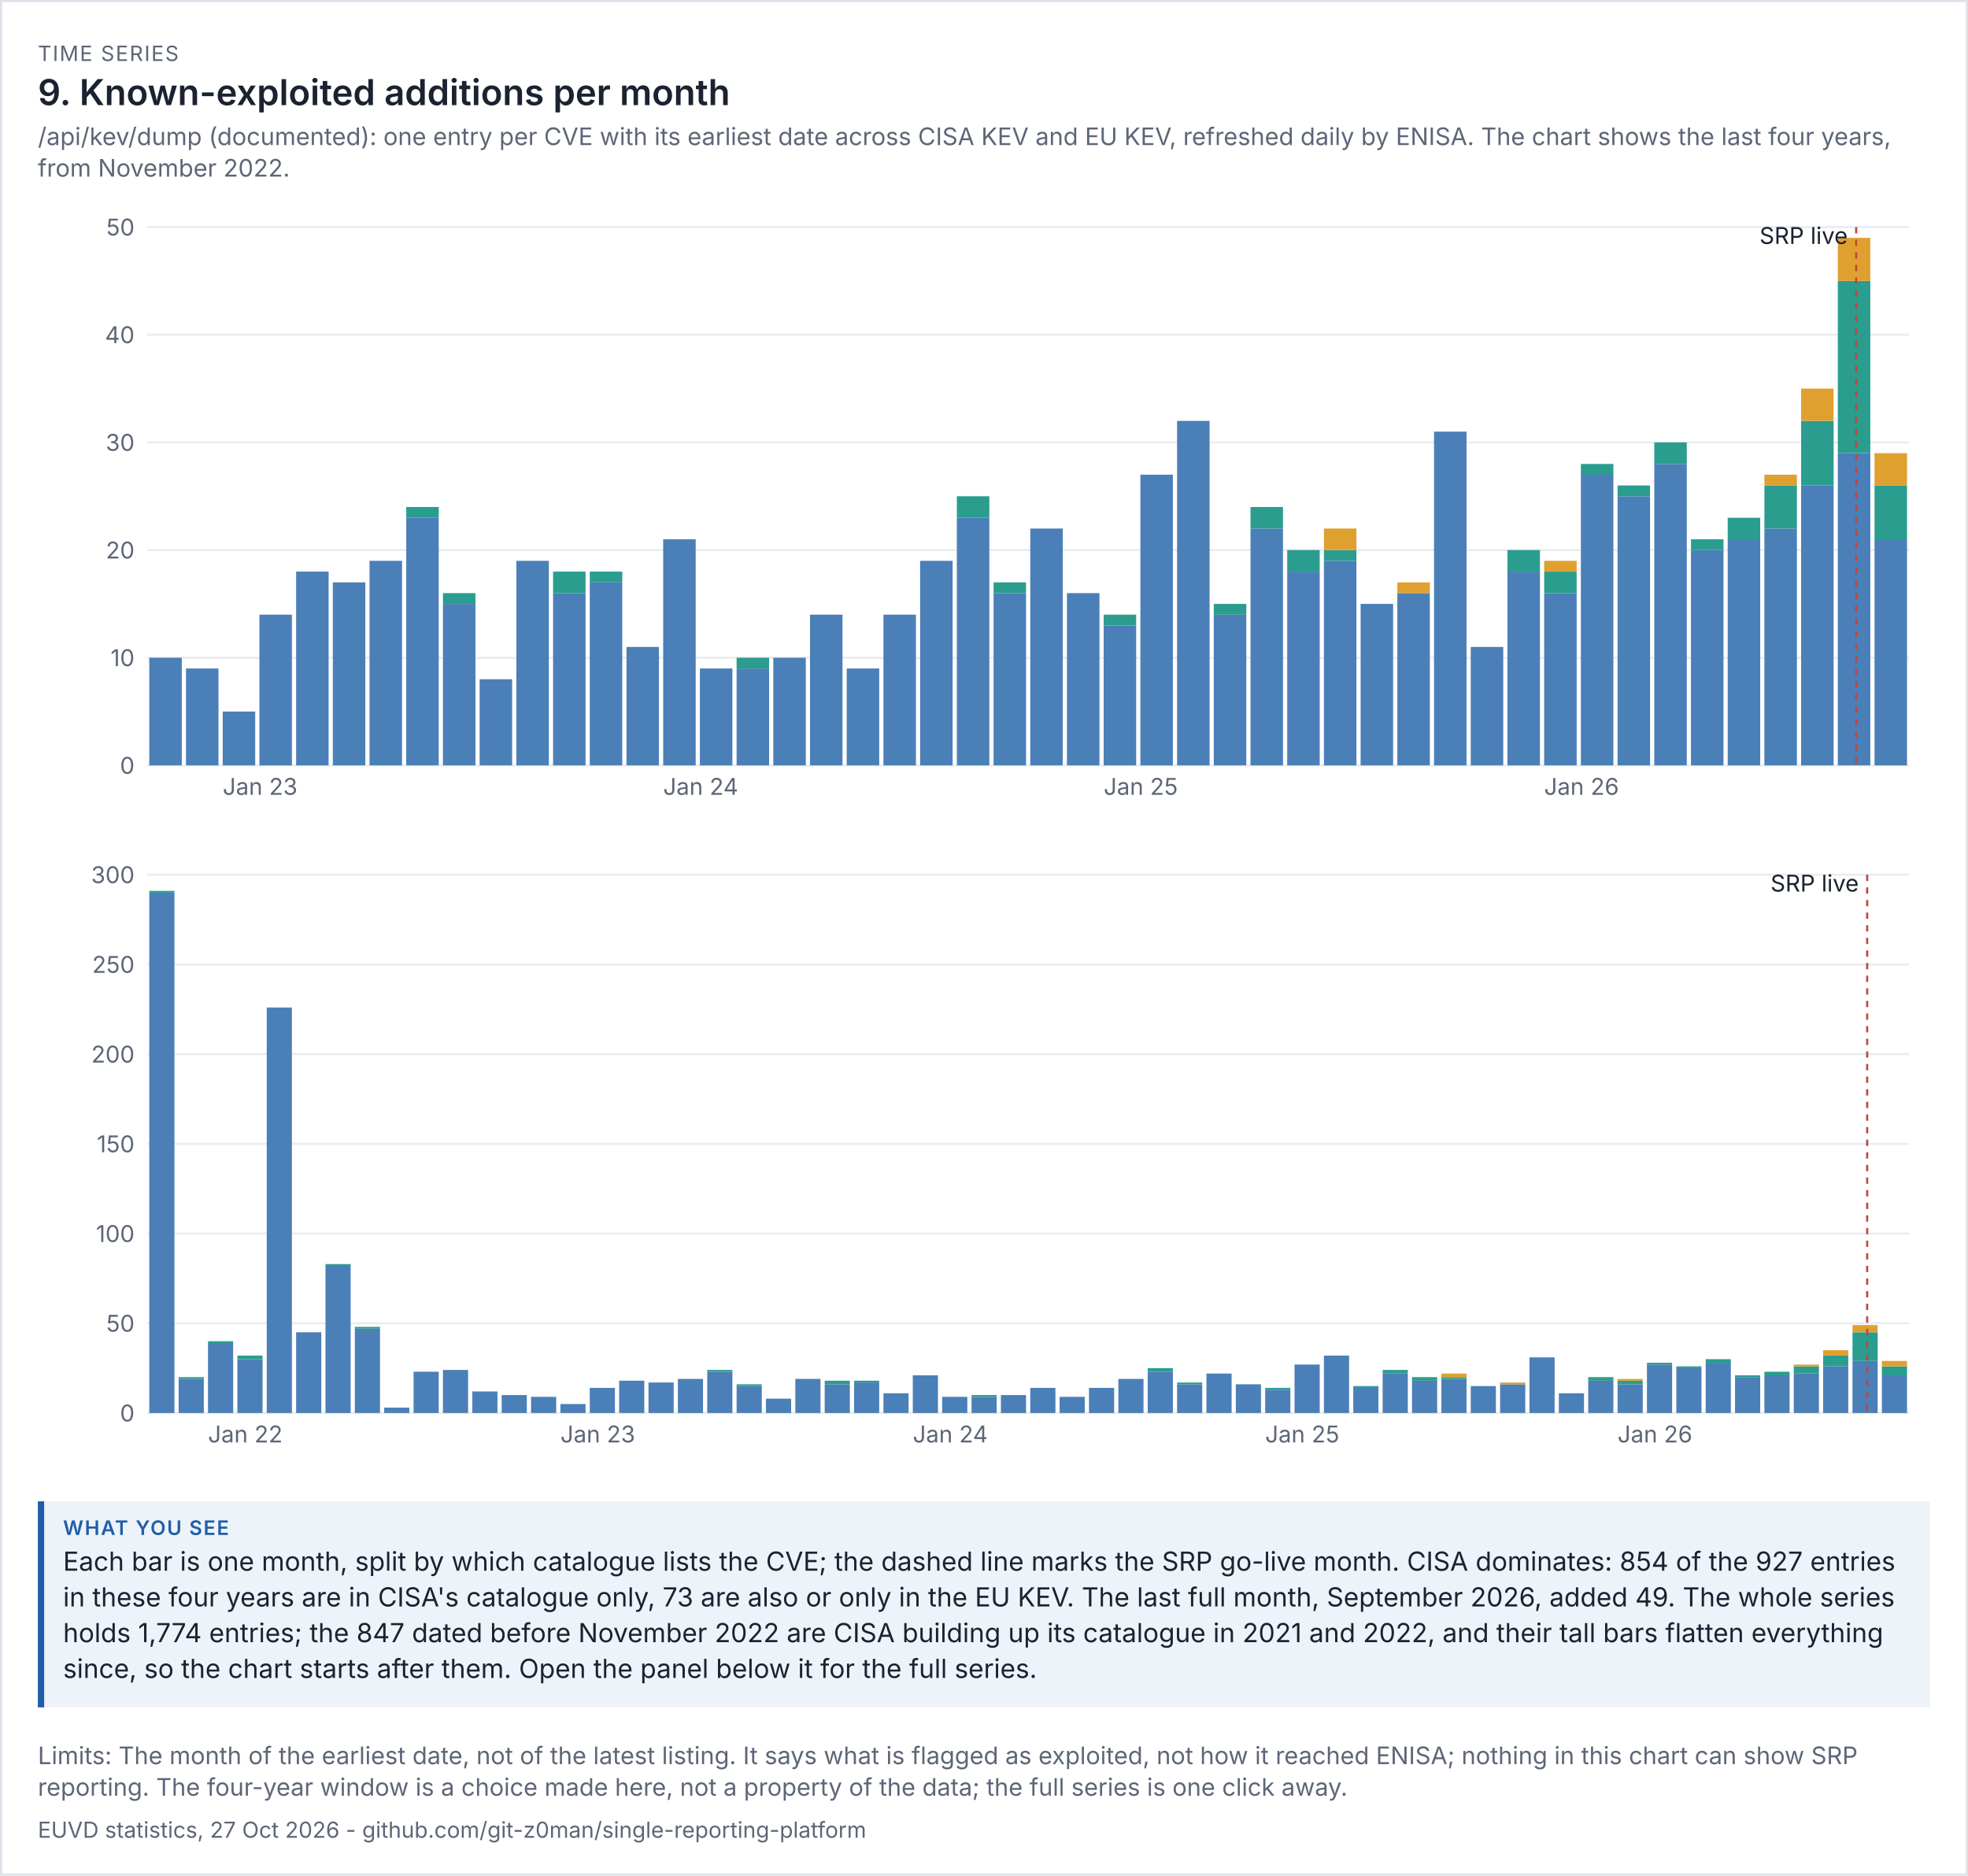
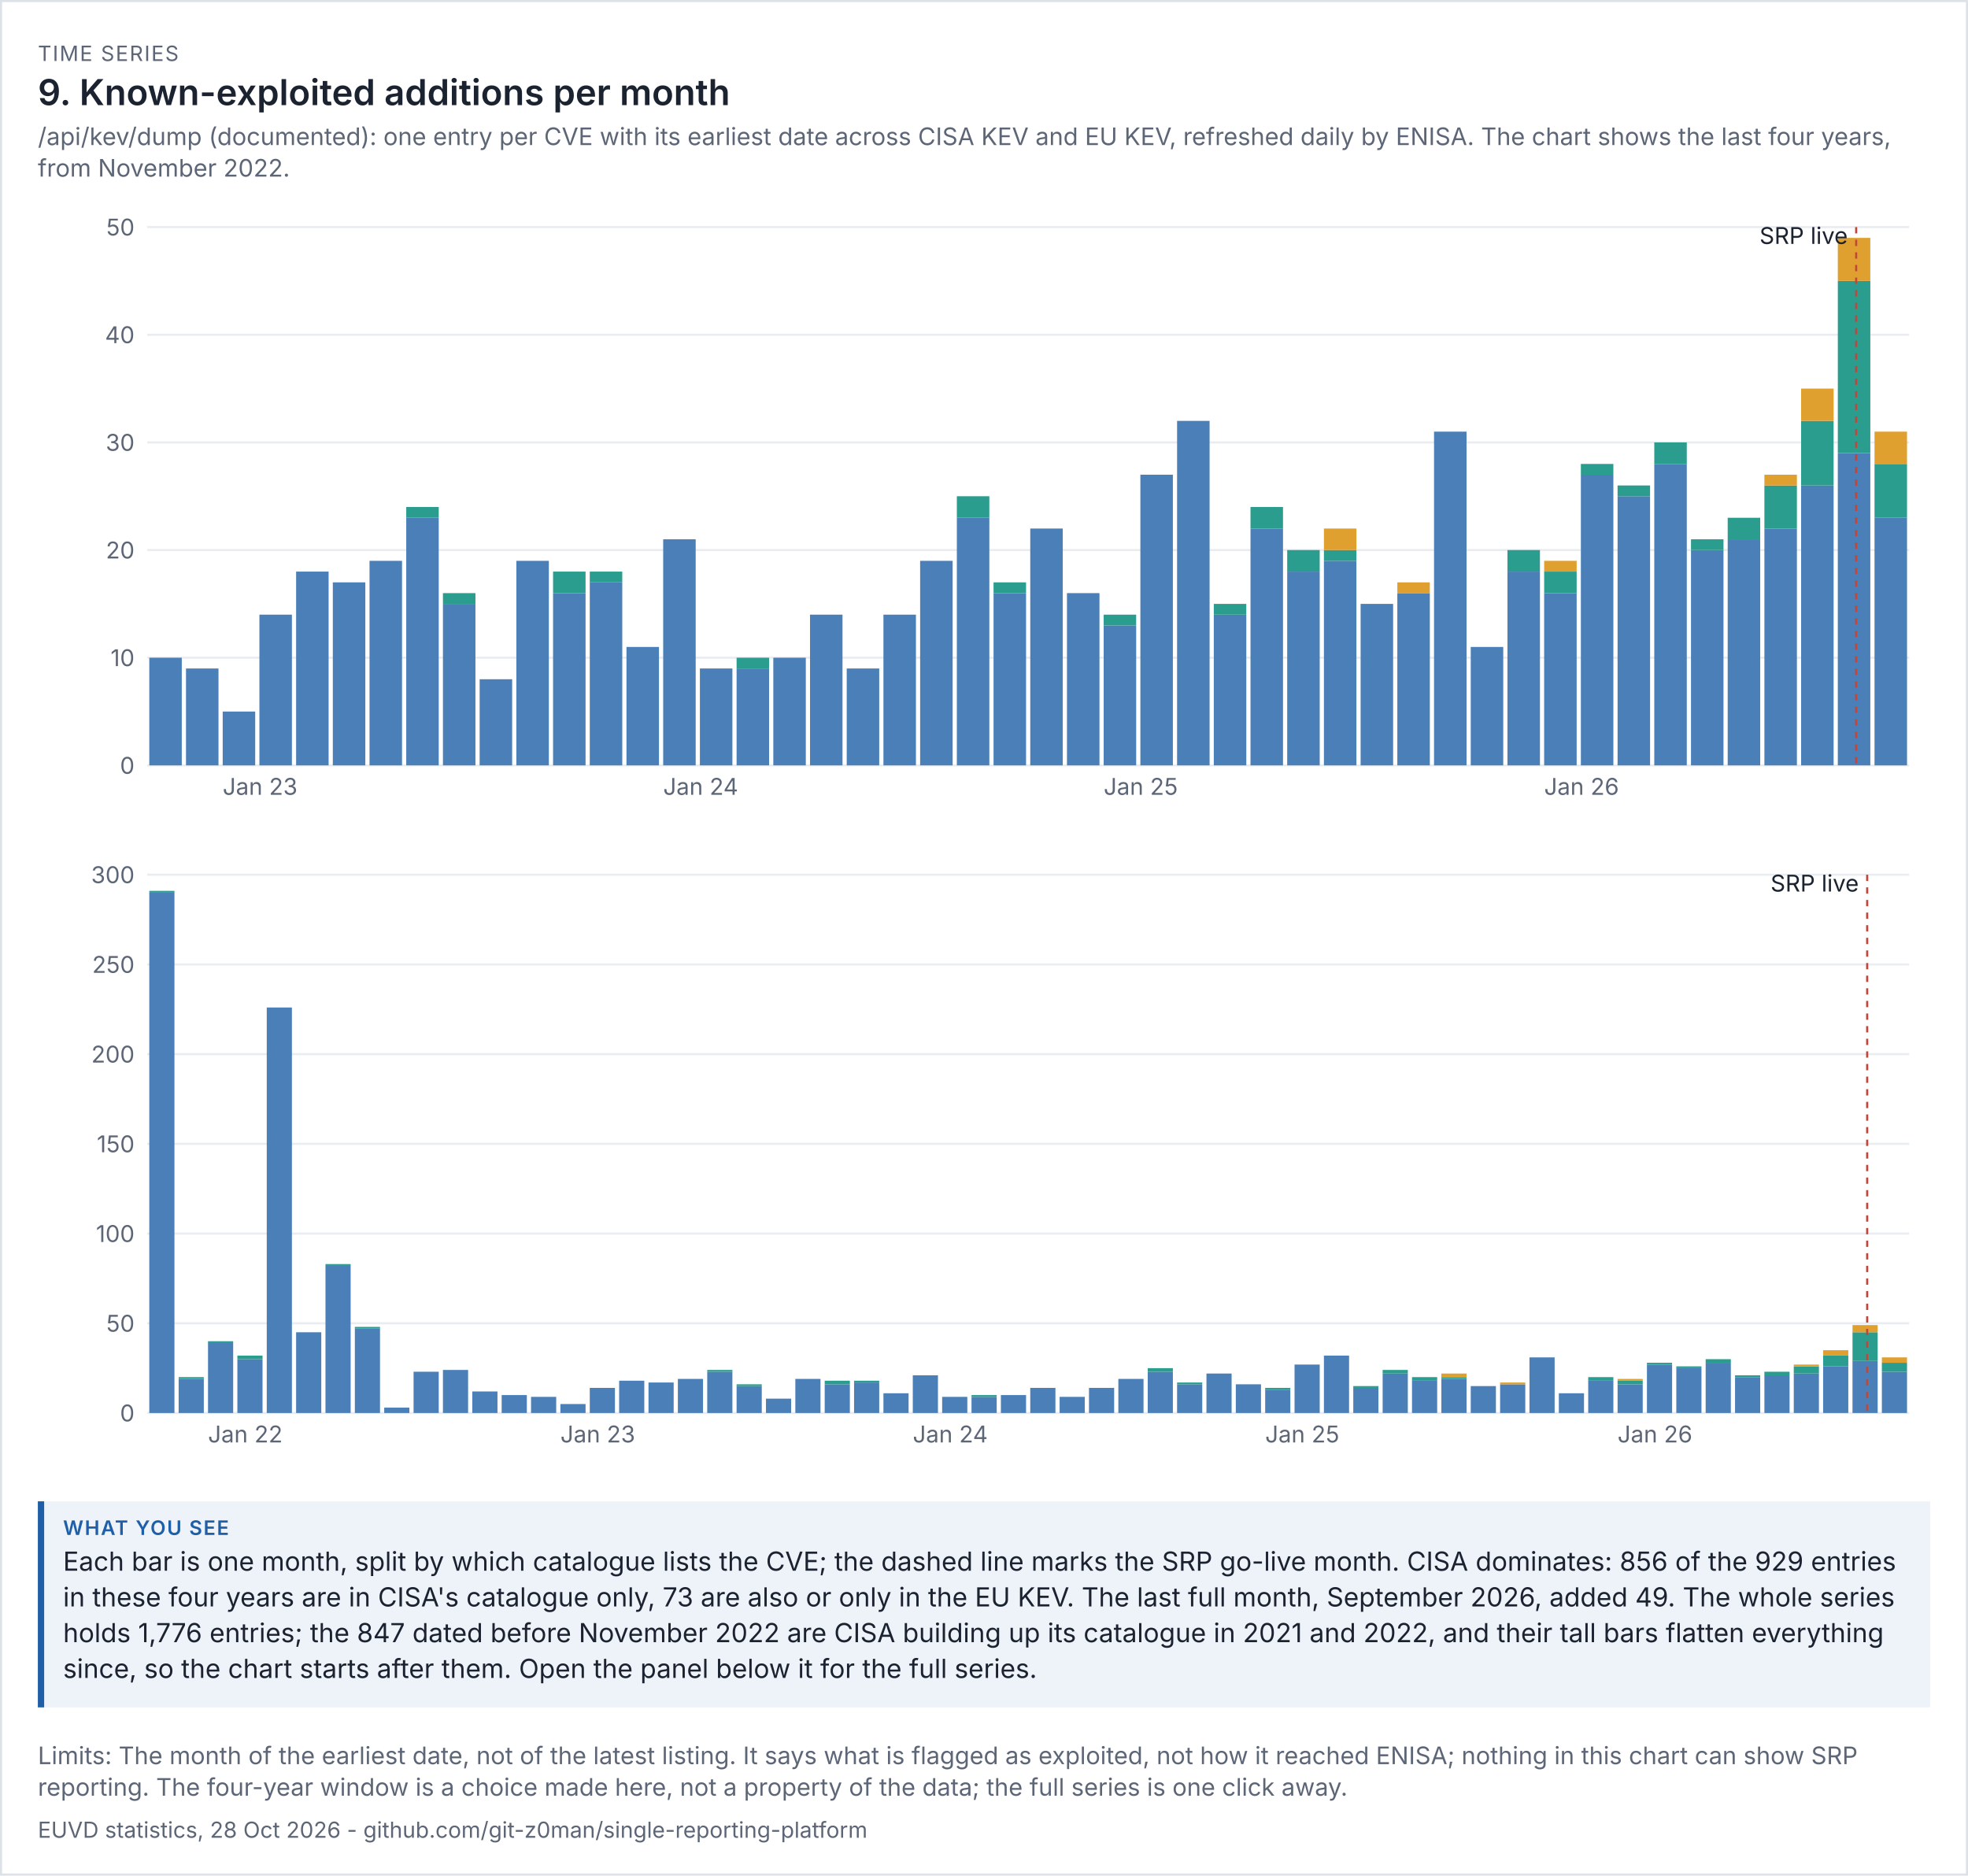
<svg xmlns="http://www.w3.org/2000/svg" viewBox="0 0 936 892" width="936" height="892" font-family="system-ui,-apple-system,'Segoe UI',sans-serif">
  <rect width="100%" height="100%" fill="#ffffff" />
  <rect x="0.5" y="0.5" width="935" height="891" fill="none" stroke="#dde1e8" />
  <text x="18" y="29" font-size="10" letter-spacing="0.6" fill="#5d6677">TIME SERIES</text>
  <text x="18" y="50" font-size="17" fill="#1b2230" font-weight="600">9. Known-exploited additions per month</text>
  <text x="18" y="69" font-size="11.5" fill="#5d6677">/api/kev/dump (documented): one entry per CVE with its earliest date across CISA KEV and EU KEV, refreshed daily by ENISA. The chart shows the last four years,</text>
  <text x="18" y="84" font-size="11.5" fill="#5d6677">from November 2022.</text>
  <g transform="translate(18,94) scale(1)" font-size="11">
    <svg viewBox="0 0 900 300" role="img" width="900" height="300">
      <g>
        <line x1="52" x2="890" y1="270" y2="270" stroke="rgb(233, 236, 241)" />
        <text x="46" y="274" text-anchor="end" fill="rgb(93, 102, 119)">0</text>
        <line x1="52" x2="890" y1="218.8" y2="218.8" stroke="rgb(233, 236, 241)" />
        <text x="46" y="222.8" text-anchor="end" fill="rgb(93, 102, 119)">10</text>
        <line x1="52" x2="890" y1="167.6" y2="167.6" stroke="rgb(233, 236, 241)" />
        <text x="46" y="171.6" text-anchor="end" fill="rgb(93, 102, 119)">20</text>
        <line x1="52" x2="890" y1="116.4" y2="116.4" stroke="rgb(233, 236, 241)" />
        <text x="46" y="120.4" text-anchor="end" fill="rgb(93, 102, 119)">30</text>
        <line x1="52" x2="890" y1="65.2" y2="65.2" stroke="rgb(233, 236, 241)" />
        <text x="46" y="69.2" text-anchor="end" fill="rgb(93, 102, 119)">40</text>
        <line x1="52" x2="890" y1="14" y2="14" stroke="rgb(233, 236, 241)" />
        <text x="46" y="18" text-anchor="end" fill="rgb(93, 102, 119)">50</text>
        <rect x="53" y="218.8" width="15.458" height="51.2" fill="rgb(75, 127, 184)" />
        <rect x="70.458" y="223.92" width="15.458" height="46.08" fill="rgb(75, 127, 184)" />
        <rect x="87.917" y="244.4" width="15.458" height="25.6" fill="rgb(75, 127, 184)" />
        <text x="87.917" y="284" fill="rgb(93, 102, 119)">Jan 23</text>
        <rect x="105.375" y="198.32" width="15.458" height="71.68" fill="rgb(75, 127, 184)" />
        <rect x="122.833" y="177.84" width="15.458" height="92.16" fill="rgb(75, 127, 184)" />
        <rect x="140.292" y="182.96" width="15.458" height="87.04" fill="rgb(75, 127, 184)" />
        <rect x="157.75" y="172.72" width="15.458" height="97.28" fill="rgb(75, 127, 184)" />
        <rect x="175.208" y="152.24" width="15.458" height="117.76" fill="rgb(75, 127, 184)" />
        <rect x="175.208" y="147.12" width="15.458" height="5.12" fill="rgb(42, 157, 143)" />
        <rect x="192.667" y="193.2" width="15.458" height="76.8" fill="rgb(75, 127, 184)" />
        <rect x="192.667" y="188.08" width="15.458" height="5.12" fill="rgb(42, 157, 143)" />
        <rect x="210.125" y="229.04" width="15.458" height="40.96" fill="rgb(75, 127, 184)" />
        <rect x="227.583" y="172.72" width="15.458" height="97.28" fill="rgb(75, 127, 184)" />
        <rect x="245.042" y="188.08" width="15.458" height="81.92" fill="rgb(75, 127, 184)" />
        <rect x="245.042" y="177.84" width="15.458" height="10.24" fill="rgb(42, 157, 143)" />
        <rect x="262.5" y="182.96" width="15.458" height="87.04" fill="rgb(75, 127, 184)" />
        <rect x="262.5" y="177.84" width="15.458" height="5.12" fill="rgb(42, 157, 143)" />
        <rect x="279.958" y="213.68" width="15.458" height="56.32" fill="rgb(75, 127, 184)" />
        <rect x="297.417" y="162.48" width="15.458" height="107.52" fill="rgb(75, 127, 184)" />
        <text x="297.417" y="284" fill="rgb(93, 102, 119)">Jan 24</text>
        <rect x="314.875" y="223.92" width="15.458" height="46.08" fill="rgb(75, 127, 184)" />
        <rect x="332.333" y="223.92" width="15.458" height="46.08" fill="rgb(75, 127, 184)" />
        <rect x="332.333" y="218.8" width="15.458" height="5.12" fill="rgb(42, 157, 143)" />
        <rect x="349.792" y="218.8" width="15.458" height="51.2" fill="rgb(75, 127, 184)" />
        <rect x="367.25" y="198.32" width="15.458" height="71.68" fill="rgb(75, 127, 184)" />
        <rect x="384.708" y="223.92" width="15.458" height="46.08" fill="rgb(75, 127, 184)" />
        <rect x="402.167" y="198.32" width="15.458" height="71.68" fill="rgb(75, 127, 184)" />
        <rect x="419.625" y="172.72" width="15.458" height="97.28" fill="rgb(75, 127, 184)" />
        <rect x="437.083" y="152.24" width="15.458" height="117.76" fill="rgb(75, 127, 184)" />
        <rect x="437.083" y="142" width="15.458" height="10.24" fill="rgb(42, 157, 143)" />
        <rect x="454.542" y="188.08" width="15.458" height="81.92" fill="rgb(75, 127, 184)" />
        <rect x="454.542" y="182.96" width="15.458" height="5.12" fill="rgb(42, 157, 143)" />
        <rect x="472" y="157.36" width="15.458" height="112.64" fill="rgb(75, 127, 184)" />
        <rect x="489.458" y="188.08" width="15.458" height="81.92" fill="rgb(75, 127, 184)" />
        <rect x="506.917" y="203.44" width="15.458" height="66.56" fill="rgb(75, 127, 184)" />
        <rect x="506.917" y="198.32" width="15.458" height="5.12" fill="rgb(42, 157, 143)" />
        <text x="506.917" y="284" fill="rgb(93, 102, 119)">Jan 25</text>
        <rect x="524.375" y="131.76" width="15.458" height="138.24" fill="rgb(75, 127, 184)" />
        <rect x="541.833" y="106.16" width="15.458" height="163.84" fill="rgb(75, 127, 184)" />
        <rect x="559.292" y="198.32" width="15.458" height="71.68" fill="rgb(75, 127, 184)" />
        <rect x="559.292" y="193.2" width="15.458" height="5.12" fill="rgb(42, 157, 143)" />
        <rect x="576.75" y="157.36" width="15.458" height="112.64" fill="rgb(75, 127, 184)" />
        <rect x="576.75" y="147.12" width="15.458" height="10.24" fill="rgb(42, 157, 143)" />
        <rect x="594.208" y="177.84" width="15.458" height="92.16" fill="rgb(75, 127, 184)" />
        <rect x="594.208" y="167.6" width="15.458" height="10.24" fill="rgb(42, 157, 143)" />
        <rect x="611.667" y="172.72" width="15.458" height="97.28" fill="rgb(75, 127, 184)" />
        <rect x="611.667" y="167.6" width="15.458" height="5.12" fill="rgb(42, 157, 143)" />
        <rect x="611.667" y="157.36" width="15.458" height="10.24" fill="rgb(224, 160, 48)" />
        <rect x="629.125" y="193.2" width="15.458" height="76.8" fill="rgb(75, 127, 184)" />
        <rect x="646.583" y="188.08" width="15.458" height="81.92" fill="rgb(75, 127, 184)" />
        <rect x="646.583" y="182.96" width="15.458" height="5.12" fill="rgb(224, 160, 48)" />
        <rect x="664.042" y="111.28" width="15.458" height="158.72" fill="rgb(75, 127, 184)" />
        <rect x="681.5" y="213.68" width="15.458" height="56.32" fill="rgb(75, 127, 184)" />
        <rect x="698.958" y="177.84" width="15.458" height="92.16" fill="rgb(75, 127, 184)" />
        <rect x="698.958" y="167.6" width="15.458" height="10.24" fill="rgb(42, 157, 143)" />
        <rect x="716.417" y="188.08" width="15.458" height="81.92" fill="rgb(75, 127, 184)" />
        <rect x="716.417" y="177.84" width="15.458" height="10.24" fill="rgb(42, 157, 143)" />
        <rect x="716.417" y="172.72" width="15.458" height="5.12" fill="rgb(224, 160, 48)" />
        <text x="716.417" y="284" fill="rgb(93, 102, 119)">Jan 26</text>
        <rect x="733.875" y="131.76" width="15.458" height="138.24" fill="rgb(75, 127, 184)" />
        <rect x="733.875" y="126.64" width="15.458" height="5.12" fill="rgb(42, 157, 143)" />
        <rect x="751.333" y="142" width="15.458" height="128" fill="rgb(75, 127, 184)" />
        <rect x="751.333" y="136.88" width="15.458" height="5.12" fill="rgb(42, 157, 143)" />
        <rect x="768.792" y="126.64" width="15.458" height="143.36" fill="rgb(75, 127, 184)" />
        <rect x="768.792" y="116.4" width="15.458" height="10.24" fill="rgb(42, 157, 143)" />
        <rect x="786.25" y="167.6" width="15.458" height="102.4" fill="rgb(75, 127, 184)" />
        <rect x="786.25" y="162.48" width="15.458" height="5.12" fill="rgb(42, 157, 143)" />
        <rect x="803.708" y="162.48" width="15.458" height="107.52" fill="rgb(75, 127, 184)" />
        <rect x="803.708" y="152.24" width="15.458" height="10.24" fill="rgb(42, 157, 143)" />
        <rect x="821.167" y="157.36" width="15.458" height="112.64" fill="rgb(75, 127, 184)" />
        <rect x="821.167" y="136.88" width="15.458" height="20.48" fill="rgb(42, 157, 143)" />
        <rect x="821.167" y="131.76" width="15.458" height="5.12" fill="rgb(224, 160, 48)" />
        <rect x="838.625" y="136.88" width="15.458" height="133.12" fill="rgb(75, 127, 184)" />
        <rect x="838.625" y="106.16" width="15.458" height="30.72" fill="rgb(42, 157, 143)" />
        <rect x="838.625" y="90.8" width="15.458" height="15.36" fill="rgb(224, 160, 48)" />
        <rect x="856.083" y="121.52" width="15.458" height="148.48" fill="rgb(75, 127, 184)" />
        <rect x="856.083" y="39.6" width="15.458" height="81.92" fill="rgb(42, 157, 143)" />
        <rect x="856.083" y="19.12" width="15.458" height="20.48" fill="rgb(224, 160, 48)" />
        <line x1="864.812" x2="864.812" y1="14" y2="270" stroke="rgb(192, 70, 58)" stroke-dasharray="3 3" />
        <text x="860.812" y="22" text-anchor="end" class="t" fill="rgb(27, 34, 48)">SRP live</text>
-         <rect x="873.542" y="162.48" width="15.458" height="107.52" fill="rgb(75, 127, 184)" />
-         <rect x="873.542" y="136.88" width="15.458" height="25.6" fill="rgb(42, 157, 143)" />
-         <rect x="873.542" y="121.52" width="15.458" height="15.36" fill="rgb(224, 160, 48)" />
+         <rect x="873.542" y="152.24" width="15.458" height="117.76" fill="rgb(75, 127, 184)" />
+         <rect x="873.542" y="126.64" width="15.458" height="25.6" fill="rgb(42, 157, 143)" />
+         <rect x="873.542" y="111.28" width="15.458" height="15.36" fill="rgb(224, 160, 48)" />
      </g>
    </svg>
  </g>
  <g transform="translate(18,402) scale(1)" font-size="11">
    <svg viewBox="0 0 900 300" role="img" width="900" height="300">
      <g>
        <line x1="52" x2="890" y1="270" y2="270" stroke="rgb(233, 236, 241)" />
        <text x="46" y="274" text-anchor="end" fill="rgb(93, 102, 119)">0</text>
        <line x1="52" x2="890" y1="227.333" y2="227.333" stroke="rgb(233, 236, 241)" />
        <text x="46" y="231.333" text-anchor="end" fill="rgb(93, 102, 119)">50</text>
        <line x1="52" x2="890" y1="184.667" y2="184.667" stroke="rgb(233, 236, 241)" />
        <text x="46" y="188.667" text-anchor="end" fill="rgb(93, 102, 119)">100</text>
        <line x1="52" x2="890" y1="142" y2="142" stroke="rgb(233, 236, 241)" />
        <text x="46" y="146" text-anchor="end" fill="rgb(93, 102, 119)">150</text>
        <line x1="52" x2="890" y1="99.333" y2="99.333" stroke="rgb(233, 236, 241)" />
        <text x="46" y="103.333" text-anchor="end" fill="rgb(93, 102, 119)">200</text>
        <line x1="52" x2="890" y1="56.667" y2="56.667" stroke="rgb(233, 236, 241)" />
        <text x="46" y="60.667" text-anchor="end" fill="rgb(93, 102, 119)">250</text>
        <line x1="52" x2="890" y1="14" y2="14" stroke="rgb(233, 236, 241)" />
        <text x="46" y="18" text-anchor="end" fill="rgb(93, 102, 119)">300</text>
        <rect x="53" y="22.533" width="11.967" height="247.467" fill="rgb(75, 127, 184)" />
        <rect x="53" y="21.68" width="11.967" height="0.853" fill="rgb(42, 157, 143)" />
        <rect x="66.967" y="253.787" width="11.967" height="16.213" fill="rgb(75, 127, 184)" />
        <rect x="66.967" y="252.933" width="11.967" height="0.853" fill="rgb(42, 157, 143)" />
        <rect x="80.933" y="236.72" width="11.967" height="33.28" fill="rgb(75, 127, 184)" />
        <rect x="80.933" y="235.867" width="11.967" height="0.853" fill="rgb(42, 157, 143)" />
        <text x="80.933" y="284" fill="rgb(93, 102, 119)">Jan 22</text>
        <rect x="94.9" y="244.4" width="11.967" height="25.6" fill="rgb(75, 127, 184)" />
        <rect x="94.9" y="242.693" width="11.967" height="1.707" fill="rgb(42, 157, 143)" />
        <rect x="108.867" y="77.147" width="11.967" height="192.853" fill="rgb(75, 127, 184)" />
        <rect x="122.833" y="231.6" width="11.967" height="38.4" fill="rgb(75, 127, 184)" />
        <rect x="136.8" y="200.027" width="11.967" height="69.973" fill="rgb(75, 127, 184)" />
        <rect x="136.8" y="199.173" width="11.967" height="0.853" fill="rgb(42, 157, 143)" />
        <rect x="150.767" y="229.893" width="11.967" height="40.107" fill="rgb(75, 127, 184)" />
        <rect x="150.767" y="229.04" width="11.967" height="0.853" fill="rgb(42, 157, 143)" />
        <rect x="164.733" y="267.44" width="11.967" height="2.56" fill="rgb(75, 127, 184)" />
        <rect x="178.7" y="250.373" width="11.967" height="19.627" fill="rgb(75, 127, 184)" />
        <rect x="192.667" y="249.52" width="11.967" height="20.48" fill="rgb(75, 127, 184)" />
        <rect x="206.633" y="259.76" width="11.967" height="10.24" fill="rgb(75, 127, 184)" />
        <rect x="220.6" y="261.467" width="11.967" height="8.533" fill="rgb(75, 127, 184)" />
        <rect x="234.567" y="262.32" width="11.967" height="7.68" fill="rgb(75, 127, 184)" />
        <rect x="248.533" y="265.733" width="11.967" height="4.267" fill="rgb(75, 127, 184)" />
        <text x="248.533" y="284" fill="rgb(93, 102, 119)">Jan 23</text>
        <rect x="262.5" y="258.053" width="11.967" height="11.947" fill="rgb(75, 127, 184)" />
        <rect x="276.467" y="254.64" width="11.967" height="15.36" fill="rgb(75, 127, 184)" />
        <rect x="290.433" y="255.493" width="11.967" height="14.507" fill="rgb(75, 127, 184)" />
        <rect x="304.4" y="253.787" width="11.967" height="16.213" fill="rgb(75, 127, 184)" />
        <rect x="318.367" y="250.373" width="11.967" height="19.627" fill="rgb(75, 127, 184)" />
        <rect x="318.367" y="249.52" width="11.967" height="0.853" fill="rgb(42, 157, 143)" />
        <rect x="332.333" y="257.2" width="11.967" height="12.8" fill="rgb(75, 127, 184)" />
        <rect x="332.333" y="256.347" width="11.967" height="0.853" fill="rgb(42, 157, 143)" />
        <rect x="346.3" y="263.173" width="11.967" height="6.827" fill="rgb(75, 127, 184)" />
        <rect x="360.267" y="253.787" width="11.967" height="16.213" fill="rgb(75, 127, 184)" />
        <rect x="374.233" y="256.347" width="11.967" height="13.653" fill="rgb(75, 127, 184)" />
        <rect x="374.233" y="254.64" width="11.967" height="1.707" fill="rgb(42, 157, 143)" />
        <rect x="388.2" y="255.493" width="11.967" height="14.507" fill="rgb(75, 127, 184)" />
        <rect x="388.2" y="254.64" width="11.967" height="0.853" fill="rgb(42, 157, 143)" />
        <rect x="402.167" y="260.613" width="11.967" height="9.387" fill="rgb(75, 127, 184)" />
        <rect x="416.133" y="252.08" width="11.967" height="17.92" fill="rgb(75, 127, 184)" />
        <text x="416.133" y="284" fill="rgb(93, 102, 119)">Jan 24</text>
        <rect x="430.1" y="262.32" width="11.967" height="7.68" fill="rgb(75, 127, 184)" />
        <rect x="444.067" y="262.32" width="11.967" height="7.68" fill="rgb(75, 127, 184)" />
        <rect x="444.067" y="261.467" width="11.967" height="0.853" fill="rgb(42, 157, 143)" />
        <rect x="458.033" y="261.467" width="11.967" height="8.533" fill="rgb(75, 127, 184)" />
        <rect x="472" y="258.053" width="11.967" height="11.947" fill="rgb(75, 127, 184)" />
        <rect x="485.967" y="262.32" width="11.967" height="7.68" fill="rgb(75, 127, 184)" />
        <rect x="499.933" y="258.053" width="11.967" height="11.947" fill="rgb(75, 127, 184)" />
        <rect x="513.9" y="253.787" width="11.967" height="16.213" fill="rgb(75, 127, 184)" />
        <rect x="527.867" y="250.373" width="11.967" height="19.627" fill="rgb(75, 127, 184)" />
        <rect x="527.867" y="248.667" width="11.967" height="1.707" fill="rgb(42, 157, 143)" />
        <rect x="541.833" y="256.347" width="11.967" height="13.653" fill="rgb(75, 127, 184)" />
        <rect x="541.833" y="255.493" width="11.967" height="0.853" fill="rgb(42, 157, 143)" />
        <rect x="555.8" y="251.227" width="11.967" height="18.773" fill="rgb(75, 127, 184)" />
        <rect x="569.767" y="256.347" width="11.967" height="13.653" fill="rgb(75, 127, 184)" />
        <rect x="583.733" y="258.907" width="11.967" height="11.093" fill="rgb(75, 127, 184)" />
        <rect x="583.733" y="258.053" width="11.967" height="0.853" fill="rgb(42, 157, 143)" />
        <text x="583.733" y="284" fill="rgb(93, 102, 119)">Jan 25</text>
        <rect x="597.7" y="246.96" width="11.967" height="23.04" fill="rgb(75, 127, 184)" />
        <rect x="611.667" y="242.693" width="11.967" height="27.307" fill="rgb(75, 127, 184)" />
        <rect x="625.633" y="258.053" width="11.967" height="11.947" fill="rgb(75, 127, 184)" />
        <rect x="625.633" y="257.2" width="11.967" height="0.853" fill="rgb(42, 157, 143)" />
        <rect x="639.6" y="251.227" width="11.967" height="18.773" fill="rgb(75, 127, 184)" />
        <rect x="639.6" y="249.52" width="11.967" height="1.707" fill="rgb(42, 157, 143)" />
        <rect x="653.567" y="254.64" width="11.967" height="15.36" fill="rgb(75, 127, 184)" />
        <rect x="653.567" y="252.933" width="11.967" height="1.707" fill="rgb(42, 157, 143)" />
        <rect x="667.533" y="253.787" width="11.967" height="16.213" fill="rgb(75, 127, 184)" />
        <rect x="667.533" y="252.933" width="11.967" height="0.853" fill="rgb(42, 157, 143)" />
        <rect x="667.533" y="251.227" width="11.967" height="1.707" fill="rgb(224, 160, 48)" />
        <rect x="681.5" y="257.2" width="11.967" height="12.8" fill="rgb(75, 127, 184)" />
        <rect x="695.467" y="256.347" width="11.967" height="13.653" fill="rgb(75, 127, 184)" />
        <rect x="695.467" y="255.493" width="11.967" height="0.853" fill="rgb(224, 160, 48)" />
        <rect x="709.433" y="243.547" width="11.967" height="26.453" fill="rgb(75, 127, 184)" />
        <rect x="723.4" y="260.613" width="11.967" height="9.387" fill="rgb(75, 127, 184)" />
        <rect x="737.367" y="254.64" width="11.967" height="15.36" fill="rgb(75, 127, 184)" />
        <rect x="737.367" y="252.933" width="11.967" height="1.707" fill="rgb(42, 157, 143)" />
        <rect x="751.333" y="256.347" width="11.967" height="13.653" fill="rgb(75, 127, 184)" />
        <rect x="751.333" y="254.64" width="11.967" height="1.707" fill="rgb(42, 157, 143)" />
        <rect x="751.333" y="253.787" width="11.967" height="0.853" fill="rgb(224, 160, 48)" />
        <text x="751.333" y="284" fill="rgb(93, 102, 119)">Jan 26</text>
        <rect x="765.3" y="246.96" width="11.967" height="23.04" fill="rgb(75, 127, 184)" />
        <rect x="765.3" y="246.107" width="11.967" height="0.853" fill="rgb(42, 157, 143)" />
        <rect x="779.267" y="248.667" width="11.967" height="21.333" fill="rgb(75, 127, 184)" />
        <rect x="779.267" y="247.813" width="11.967" height="0.853" fill="rgb(42, 157, 143)" />
        <rect x="793.233" y="246.107" width="11.967" height="23.893" fill="rgb(75, 127, 184)" />
        <rect x="793.233" y="244.4" width="11.967" height="1.707" fill="rgb(42, 157, 143)" />
        <rect x="807.2" y="252.933" width="11.967" height="17.067" fill="rgb(75, 127, 184)" />
        <rect x="807.2" y="252.08" width="11.967" height="0.853" fill="rgb(42, 157, 143)" />
        <rect x="821.167" y="252.08" width="11.967" height="17.92" fill="rgb(75, 127, 184)" />
        <rect x="821.167" y="250.373" width="11.967" height="1.707" fill="rgb(42, 157, 143)" />
        <rect x="835.133" y="251.227" width="11.967" height="18.773" fill="rgb(75, 127, 184)" />
        <rect x="835.133" y="247.813" width="11.967" height="3.413" fill="rgb(42, 157, 143)" />
        <rect x="835.133" y="246.96" width="11.967" height="0.853" fill="rgb(224, 160, 48)" />
        <rect x="849.1" y="247.813" width="11.967" height="22.187" fill="rgb(75, 127, 184)" />
        <rect x="849.1" y="242.693" width="11.967" height="5.12" fill="rgb(42, 157, 143)" />
        <rect x="849.1" y="240.133" width="11.967" height="2.56" fill="rgb(224, 160, 48)" />
        <rect x="863.067" y="245.253" width="11.967" height="24.747" fill="rgb(75, 127, 184)" />
        <rect x="863.067" y="231.6" width="11.967" height="13.653" fill="rgb(42, 157, 143)" />
        <rect x="863.067" y="228.187" width="11.967" height="3.413" fill="rgb(224, 160, 48)" />
        <line x1="870.05" x2="870.05" y1="14" y2="270" stroke="rgb(192, 70, 58)" stroke-dasharray="3 3" />
        <text x="866.05" y="22" text-anchor="end" class="t" fill="rgb(27, 34, 48)">SRP live</text>
-         <rect x="877.033" y="252.08" width="11.967" height="17.92" fill="rgb(75, 127, 184)" />
-         <rect x="877.033" y="247.813" width="11.967" height="4.267" fill="rgb(42, 157, 143)" />
-         <rect x="877.033" y="245.253" width="11.967" height="2.56" fill="rgb(224, 160, 48)" />
+         <rect x="877.033" y="250.373" width="11.967" height="19.627" fill="rgb(75, 127, 184)" />
+         <rect x="877.033" y="246.107" width="11.967" height="4.267" fill="rgb(42, 157, 143)" />
+         <rect x="877.033" y="243.547" width="11.967" height="2.56" fill="rgb(224, 160, 48)" />
      </g>
    </svg>
  </g>
  <rect x="18" y="714" width="900" height="98" fill="#eef3fa" />
  <rect x="18" y="714" width="3" height="98" fill="#1f5fa8" />
  <text x="30" y="730" font-size="9.5" letter-spacing="0.6" font-weight="600" fill="#1f5fa8">WHAT YOU SEE</text>
-   <text x="30" y="747" font-size="12.5" fill="#1b2230">Each bar is one month, split by which catalogue lists the CVE; the dashed line marks the SRP go-live month. CISA dominates: 854 of the 927 entries</text>
+   <text x="30" y="747" font-size="12.5" fill="#1b2230">Each bar is one month, split by which catalogue lists the CVE; the dashed line marks the SRP go-live month. CISA dominates: 856 of the 929 entries</text>
  <text x="30" y="764" font-size="12.5" fill="#1b2230">in these four years are in CISA's catalogue only, 73 are also or only in the EU KEV. The last full month, September 2026, added 49. The whole series</text>
-   <text x="30" y="781" font-size="12.5" fill="#1b2230">holds 1,774 entries; the 847 dated before November 2022 are CISA building up its catalogue in 2021 and 2022, and their tall bars flatten everything</text>
+   <text x="30" y="781" font-size="12.5" fill="#1b2230">holds 1,776 entries; the 847 dated before November 2022 are CISA building up its catalogue in 2021 and 2022, and their tall bars flatten everything</text>
  <text x="30" y="798" font-size="12.5" fill="#1b2230">since, so the chart starts after them. Open the panel below it for the full series.</text>
  <text x="18" y="839" font-size="11.5" fill="#5d6677">Limits: The month of the earliest date, not of the latest listing. It says what is flagged as exploited, not how it reached ENISA; nothing in this chart can show SRP</text>
  <text x="18" y="854" font-size="11.5" fill="#5d6677">reporting. The four-year window is a choice made here, not a property of the data; the full series is one click away.</text>
-   <text x="18" y="874" font-size="10.5" fill="#5d6677">EUVD statistics, 27 Oct 2026 - github.com/git-z0man/single-reporting-platform</text>
+   <text x="18" y="874" font-size="10.5" fill="#5d6677">EUVD statistics, 28 Oct 2026 - github.com/git-z0man/single-reporting-platform</text>
</svg>
